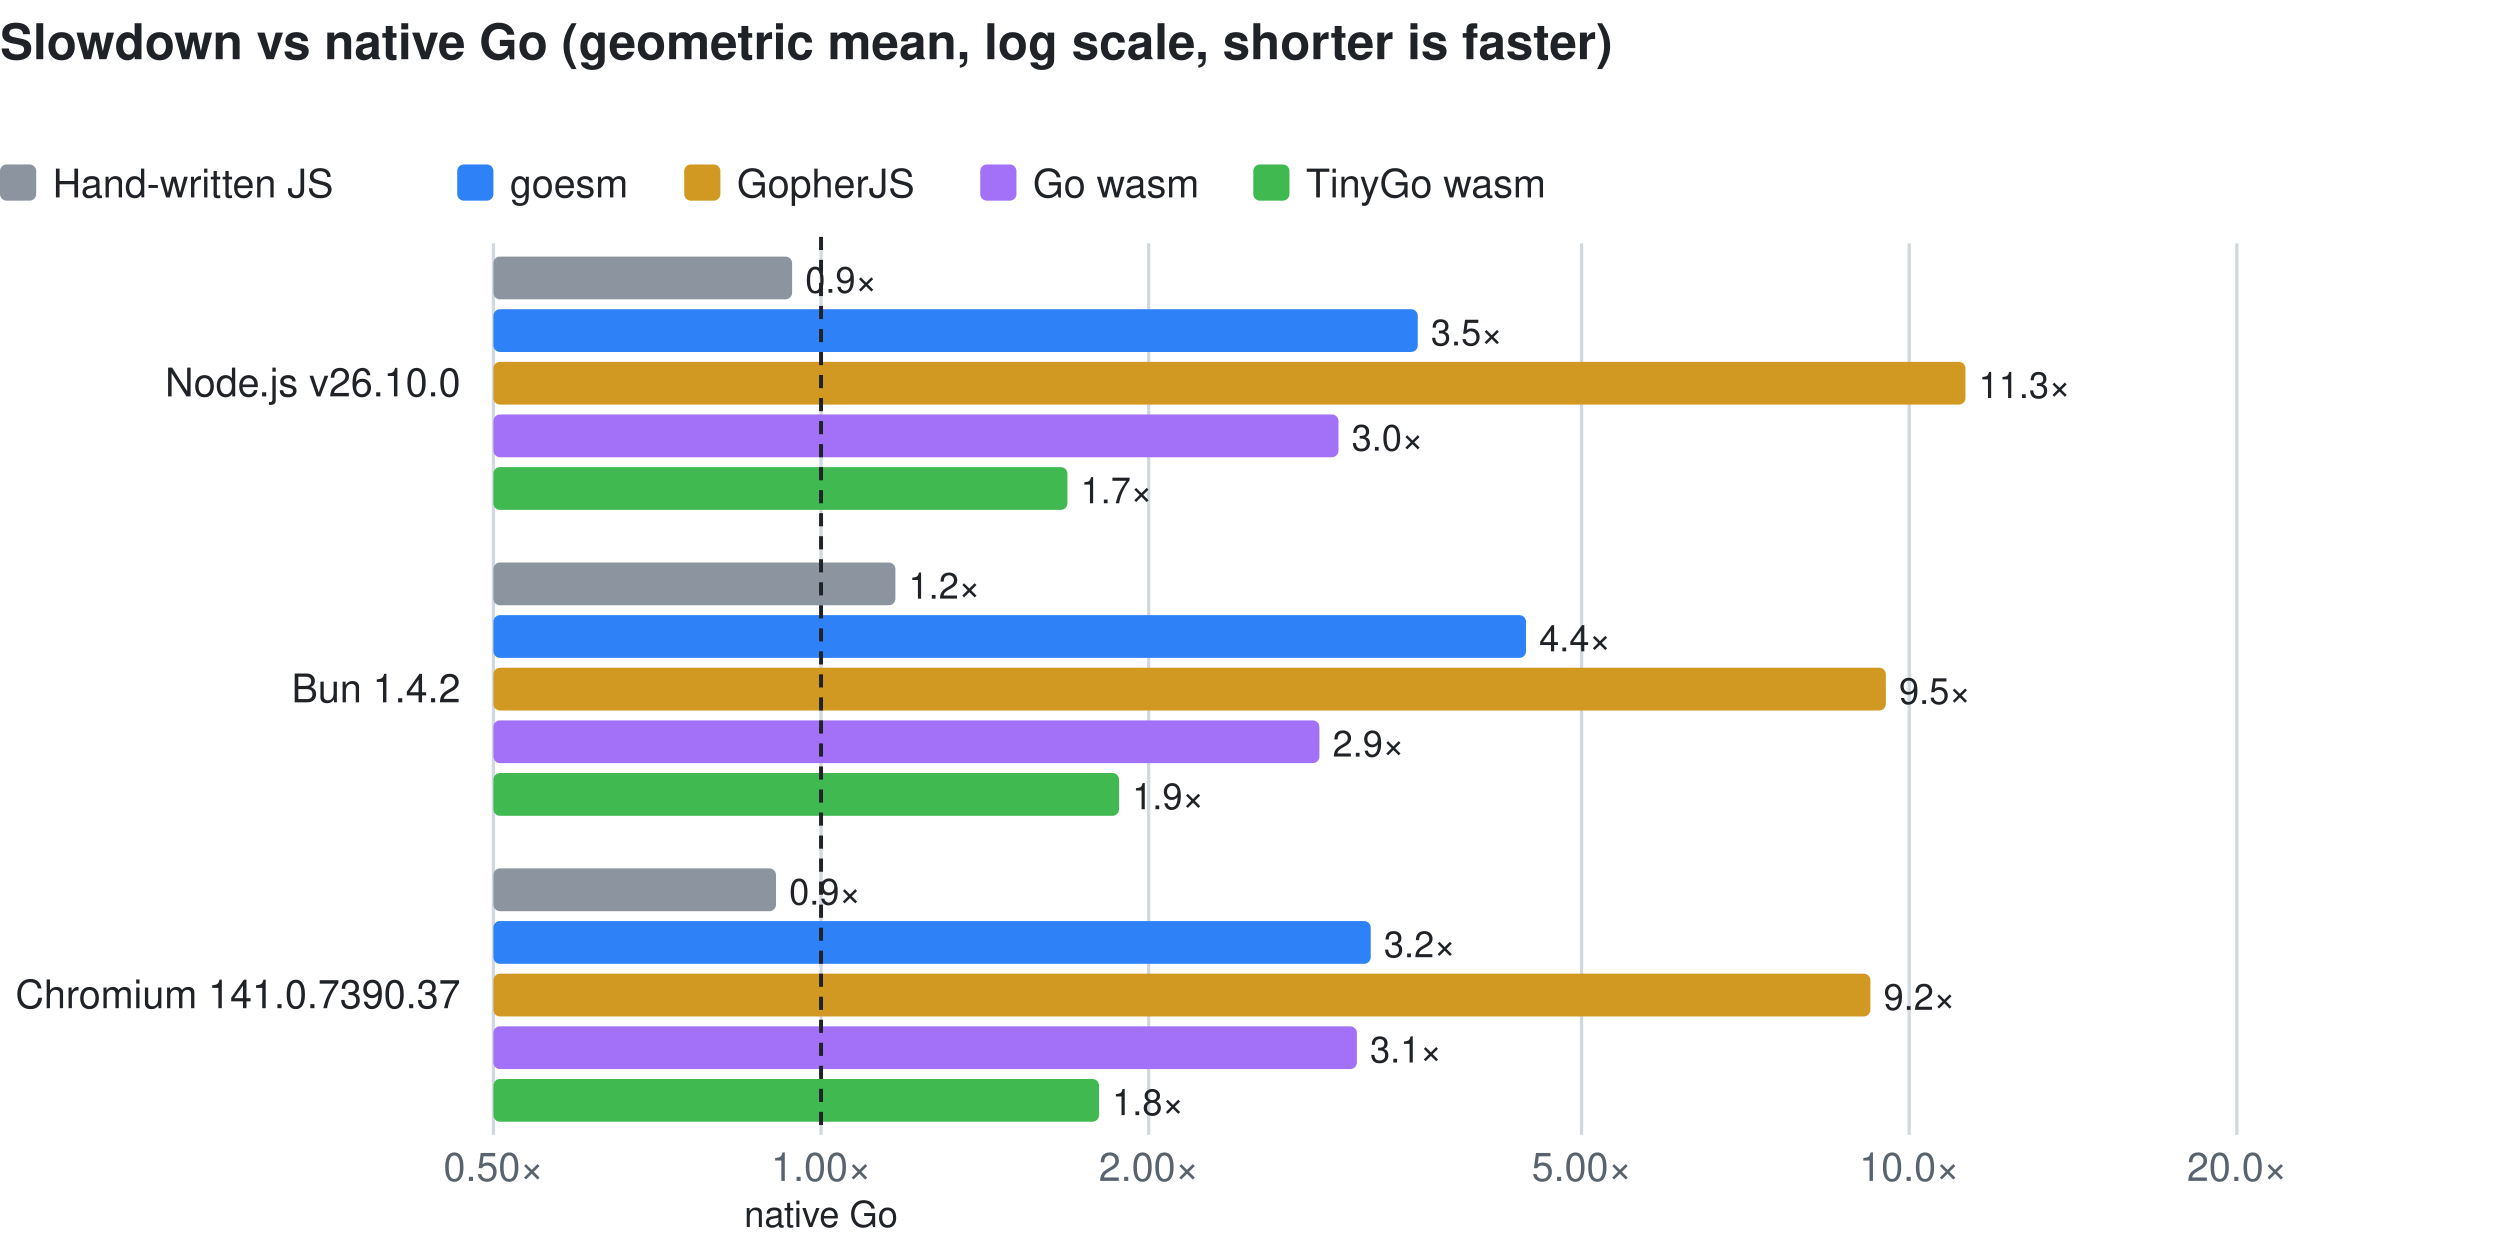
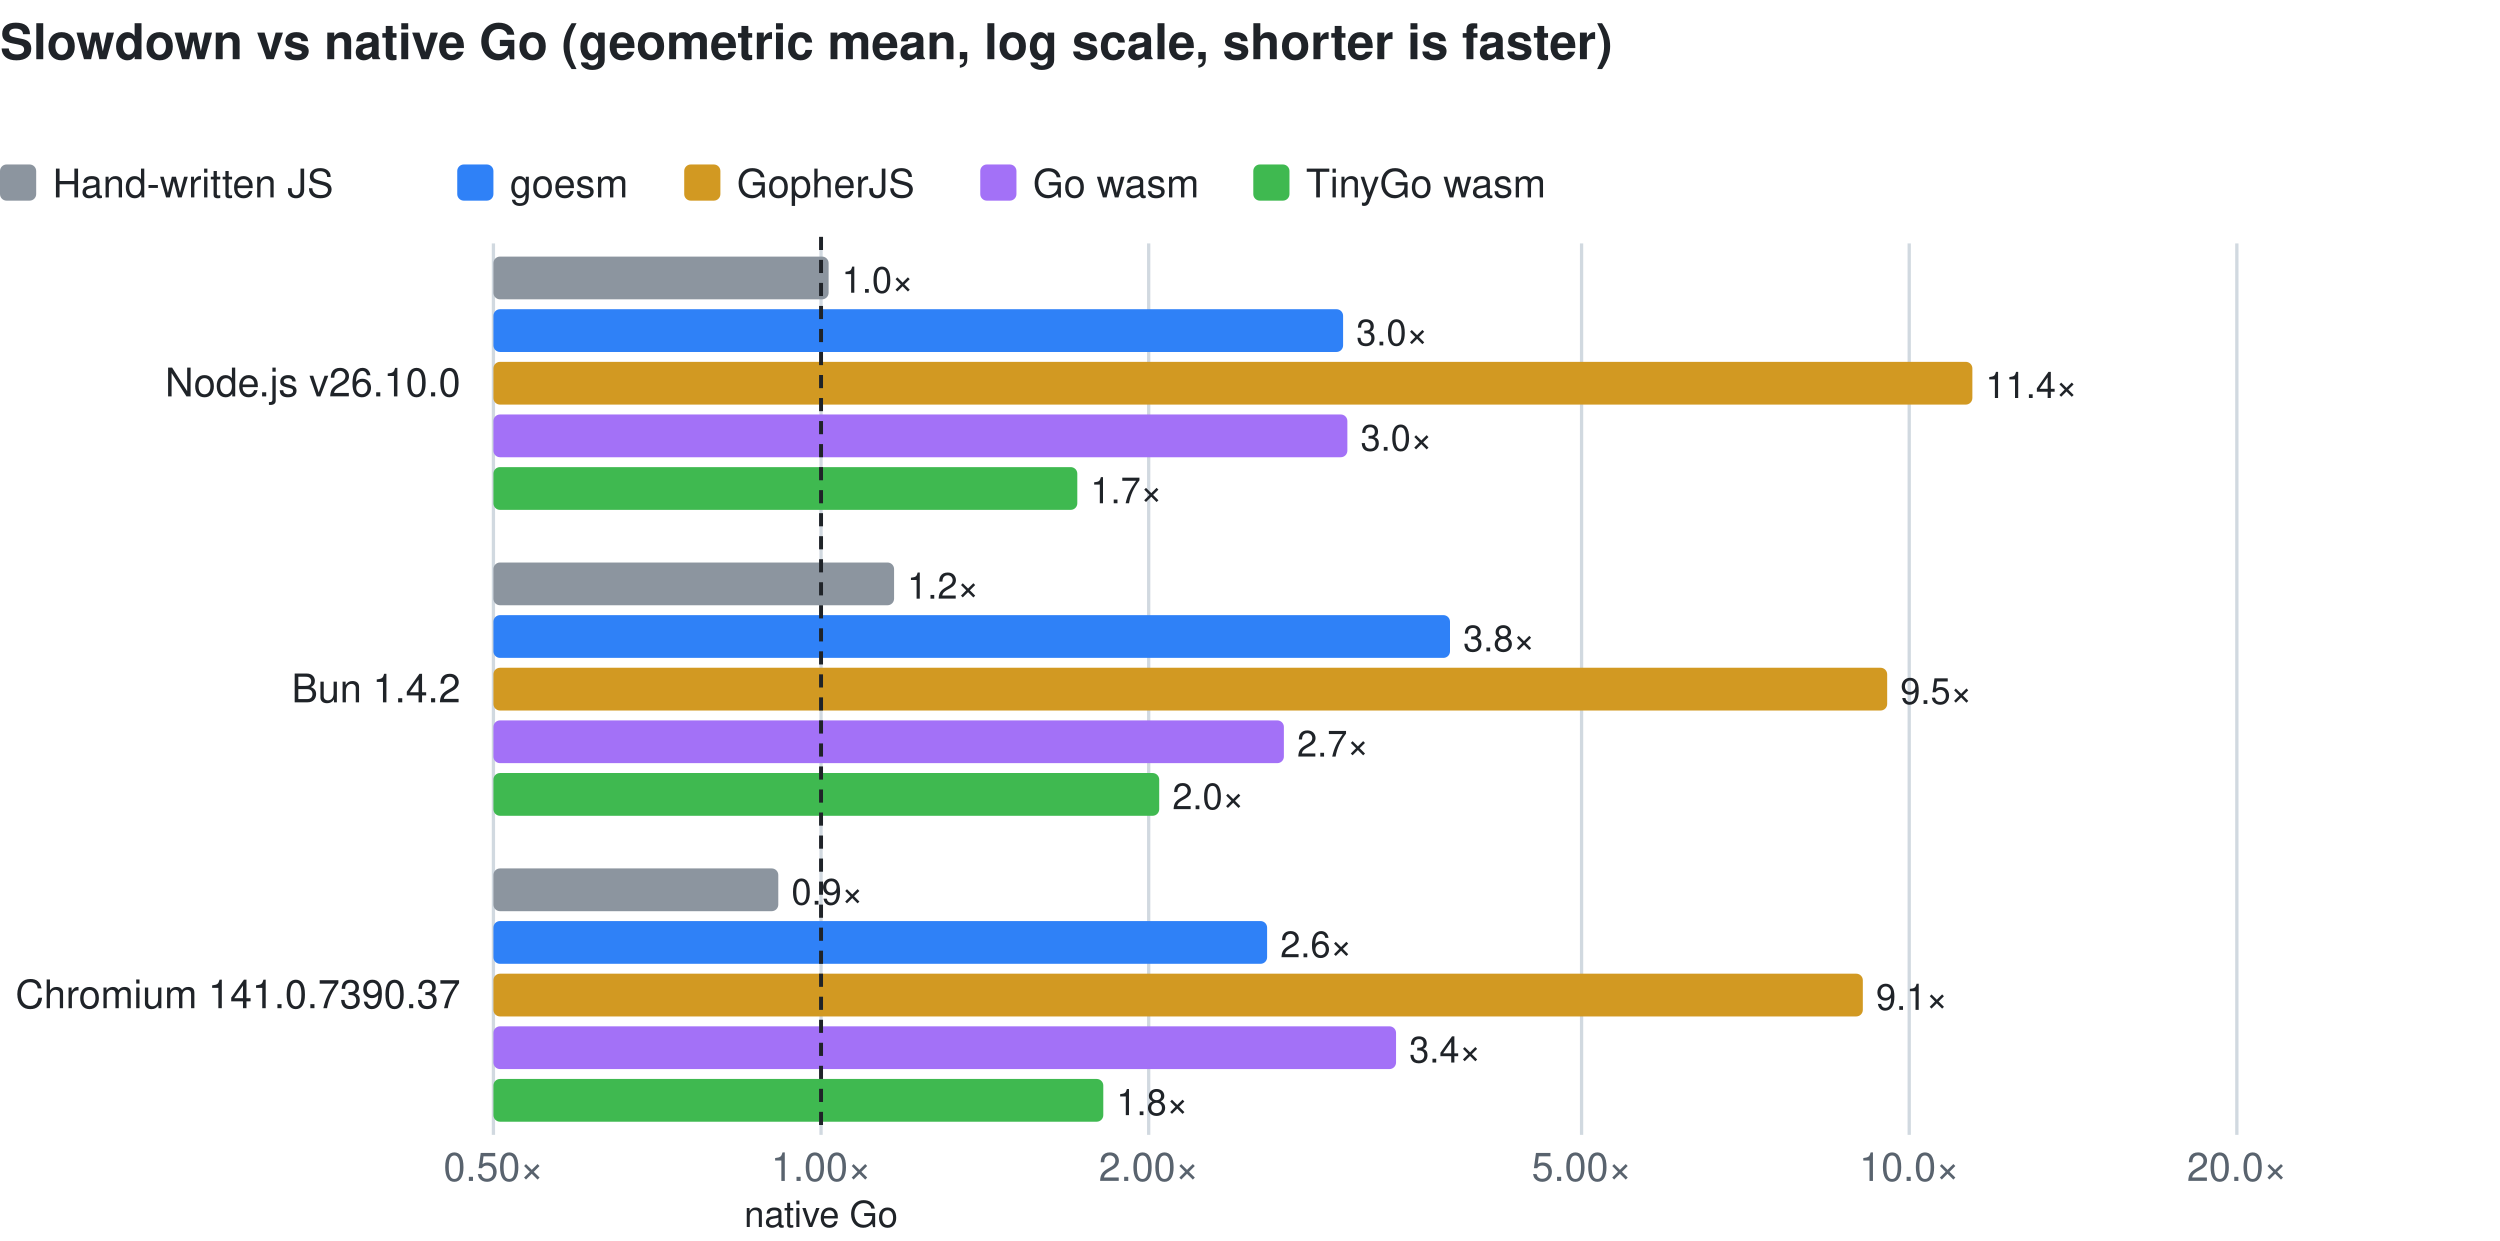
<svg xmlns="http://www.w3.org/2000/svg" width="760" height="377" viewBox="0 0 760 377" font-family="-apple-system, 'Segoe UI', Helvetica, Arial, 'Hiragino Sans', 'Noto Sans CJK JP', 'Yu Gothic', sans-serif" font-size="12">
  <style>.t{fill:#1f2328}.m{fill:#59636e}.g{stroke:#d1d9e0}.r{stroke:#1f2328}@media (prefers-color-scheme:dark){.t{fill:#f0f6fc}.m{fill:#9198a1}.g{stroke:#3d444d}.r{stroke:#f0f6fc}}</style>
  <text class="t" x="0" y="18" font-size="15" font-weight="600">Slowdown vs native Go (geometric mean, log scale, shorter is faster)</text>
  <rect x="0" y="50" width="11" height="11" rx="2" fill="#8c959f" />
  <text class="t" x="16" y="60">Hand-written JS</text>
  <rect x="139" y="50" width="11" height="11" rx="2" fill="#2f81f7" />
  <text class="t" x="155" y="60">goesm</text>
  <rect x="208" y="50" width="11" height="11" rx="2" fill="#d29922" />
  <text class="t" x="224" y="60">GopherJS</text>
  <rect x="298" y="50" width="11" height="11" rx="2" fill="#a371f7" />
  <text class="t" x="314" y="60">Go wasm</text>
  <rect x="381" y="50" width="11" height="11" rx="2" fill="#3fb950" />
  <text class="t" x="397" y="60">TinyGo wasm</text>
  <line class="g" x1="150.0" y1="74" x2="150.0" y2="345" />
  <text class="m" x="150.0" y="359" text-anchor="middle">0.50×</text>
  <line class="g" x1="249.6" y1="74" x2="249.6" y2="345" />
  <text class="m" x="249.6" y="359" text-anchor="middle">1.00×</text>
  <line class="g" x1="349.2" y1="74" x2="349.2" y2="345" />
  <text class="m" x="349.2" y="359" text-anchor="middle">2.00×</text>
  <line class="g" x1="480.8" y1="74" x2="480.8" y2="345" />
  <text class="m" x="480.8" y="359" text-anchor="middle">5.00×</text>
  <line class="g" x1="580.4" y1="74" x2="580.4" y2="345" />
  <text class="m" x="580.4" y="359" text-anchor="middle">10.0×</text>
  <line class="g" x1="680.0" y1="74" x2="680.0" y2="345" />
  <text class="m" x="680.0" y="359" text-anchor="middle">20.0×</text>
  <text class="t" x="140" y="120.5" text-anchor="end">Node.js v26.10.0</text>
-   <rect x="150" y="78" width="90.8" height="13" rx="2" fill="#8c959f" />
-   <text class="t" x="244.8" y="89" font-size="11">0.9×</text>
-   <rect x="150" y="94" width="281.0" height="13" rx="2" fill="#2f81f7" />
-   <text class="t" x="435.0" y="105" font-size="11">3.5×</text>
-   <rect x="150" y="110" width="447.5" height="13" rx="2" fill="#d29922" />
-   <text class="t" x="601.5" y="121" font-size="11">11.3×</text>
-   <rect x="150" y="126" width="256.9" height="13" rx="2" fill="#a371f7" />
-   <text class="t" x="410.9" y="137" font-size="11">3.0×</text>
-   <rect x="150" y="142" width="174.5" height="13" rx="2" fill="#3fb950" />
-   <text class="t" x="328.5" y="153" font-size="11">1.7×</text>
+   <rect x="150" y="78" width="101.9" height="13" rx="2" fill="#8c959f" />
+   <text class="t" x="255.9" y="89" font-size="11">1.0×</text>
+   <rect x="150" y="94" width="258.3" height="13" rx="2" fill="#2f81f7" />
+   <text class="t" x="412.3" y="105" font-size="11">3.0×</text>
+   <rect x="150" y="110" width="449.6" height="13" rx="2" fill="#d29922" />
+   <text class="t" x="603.6" y="121" font-size="11">11.4×</text>
+   <rect x="150" y="126" width="259.6" height="13" rx="2" fill="#a371f7" />
+   <text class="t" x="413.6" y="137" font-size="11">3.0×</text>
+   <rect x="150" y="142" width="177.5" height="13" rx="2" fill="#3fb950" />
+   <text class="t" x="331.5" y="153" font-size="11">1.7×</text>
  <text class="t" x="140" y="213.5" text-anchor="end">Bun 1.4.2</text>
-   <rect x="150" y="171" width="122.2" height="13" rx="2" fill="#8c959f" />
-   <text class="t" x="276.2" y="182" font-size="11">1.2×</text>
-   <rect x="150" y="187" width="313.9" height="13" rx="2" fill="#2f81f7" />
-   <text class="t" x="467.9" y="198" font-size="11">4.4×</text>
-   <rect x="150" y="203" width="423.3" height="13" rx="2" fill="#d29922" />
-   <text class="t" x="577.3" y="214" font-size="11">9.5×</text>
-   <rect x="150" y="219" width="251.1" height="13" rx="2" fill="#a371f7" />
-   <text class="t" x="405.1" y="230" font-size="11">2.9×</text>
-   <rect x="150" y="235" width="190.2" height="13" rx="2" fill="#3fb950" />
-   <text class="t" x="344.2" y="246" font-size="11">1.9×</text>
+   <rect x="150" y="171" width="121.8" height="13" rx="2" fill="#8c959f" />
+   <text class="t" x="275.8" y="182" font-size="11">1.2×</text>
+   <rect x="150" y="187" width="290.8" height="13" rx="2" fill="#2f81f7" />
+   <text class="t" x="444.8" y="198" font-size="11">3.8×</text>
+   <rect x="150" y="203" width="423.7" height="13" rx="2" fill="#d29922" />
+   <text class="t" x="577.7" y="214" font-size="11">9.5×</text>
+   <rect x="150" y="219" width="240.3" height="13" rx="2" fill="#a371f7" />
+   <text class="t" x="394.3" y="230" font-size="11">2.7×</text>
+   <rect x="150" y="235" width="202.4" height="13" rx="2" fill="#3fb950" />
+   <text class="t" x="356.4" y="246" font-size="11">2.0×</text>
  <text class="t" x="140" y="306.5" text-anchor="end">Chromium 141.0.7390.37</text>
-   <rect x="150" y="264" width="85.9" height="13" rx="2" fill="#8c959f" />
-   <text class="t" x="239.9" y="275" font-size="11">0.9×</text>
-   <rect x="150" y="280" width="266.7" height="13" rx="2" fill="#2f81f7" />
-   <text class="t" x="420.7" y="291" font-size="11">3.2×</text>
-   <rect x="150" y="296" width="418.6" height="13" rx="2" fill="#d29922" />
-   <text class="t" x="572.6" y="307" font-size="11">9.2×</text>
-   <rect x="150" y="312" width="262.5" height="13" rx="2" fill="#a371f7" />
-   <text class="t" x="416.5" y="323" font-size="11">3.1×</text>
-   <rect x="150" y="328" width="184.1" height="13" rx="2" fill="#3fb950" />
-   <text class="t" x="338.1" y="339" font-size="11">1.8×</text>
+   <rect x="150" y="264" width="86.6" height="13" rx="2" fill="#8c959f" />
+   <text class="t" x="240.6" y="275" font-size="11">0.9×</text>
+   <rect x="150" y="280" width="235.2" height="13" rx="2" fill="#2f81f7" />
+   <text class="t" x="389.2" y="291" font-size="11">2.6×</text>
+   <rect x="150" y="296" width="416.3" height="13" rx="2" fill="#d29922" />
+   <text class="t" x="570.3" y="307" font-size="11">9.1×</text>
+   <rect x="150" y="312" width="274.4" height="13" rx="2" fill="#a371f7" />
+   <text class="t" x="428.4" y="323" font-size="11">3.4×</text>
+   <rect x="150" y="328" width="185.4" height="13" rx="2" fill="#3fb950" />
+   <text class="t" x="339.4" y="339" font-size="11">1.8×</text>
  <line class="r" x1="249.6" y1="72" x2="249.6" y2="345" stroke-dasharray="4 3" stroke-width="1.2" />
  <text class="t" x="249.6" y="373" text-anchor="middle" font-size="11">native Go</text>
</svg>
